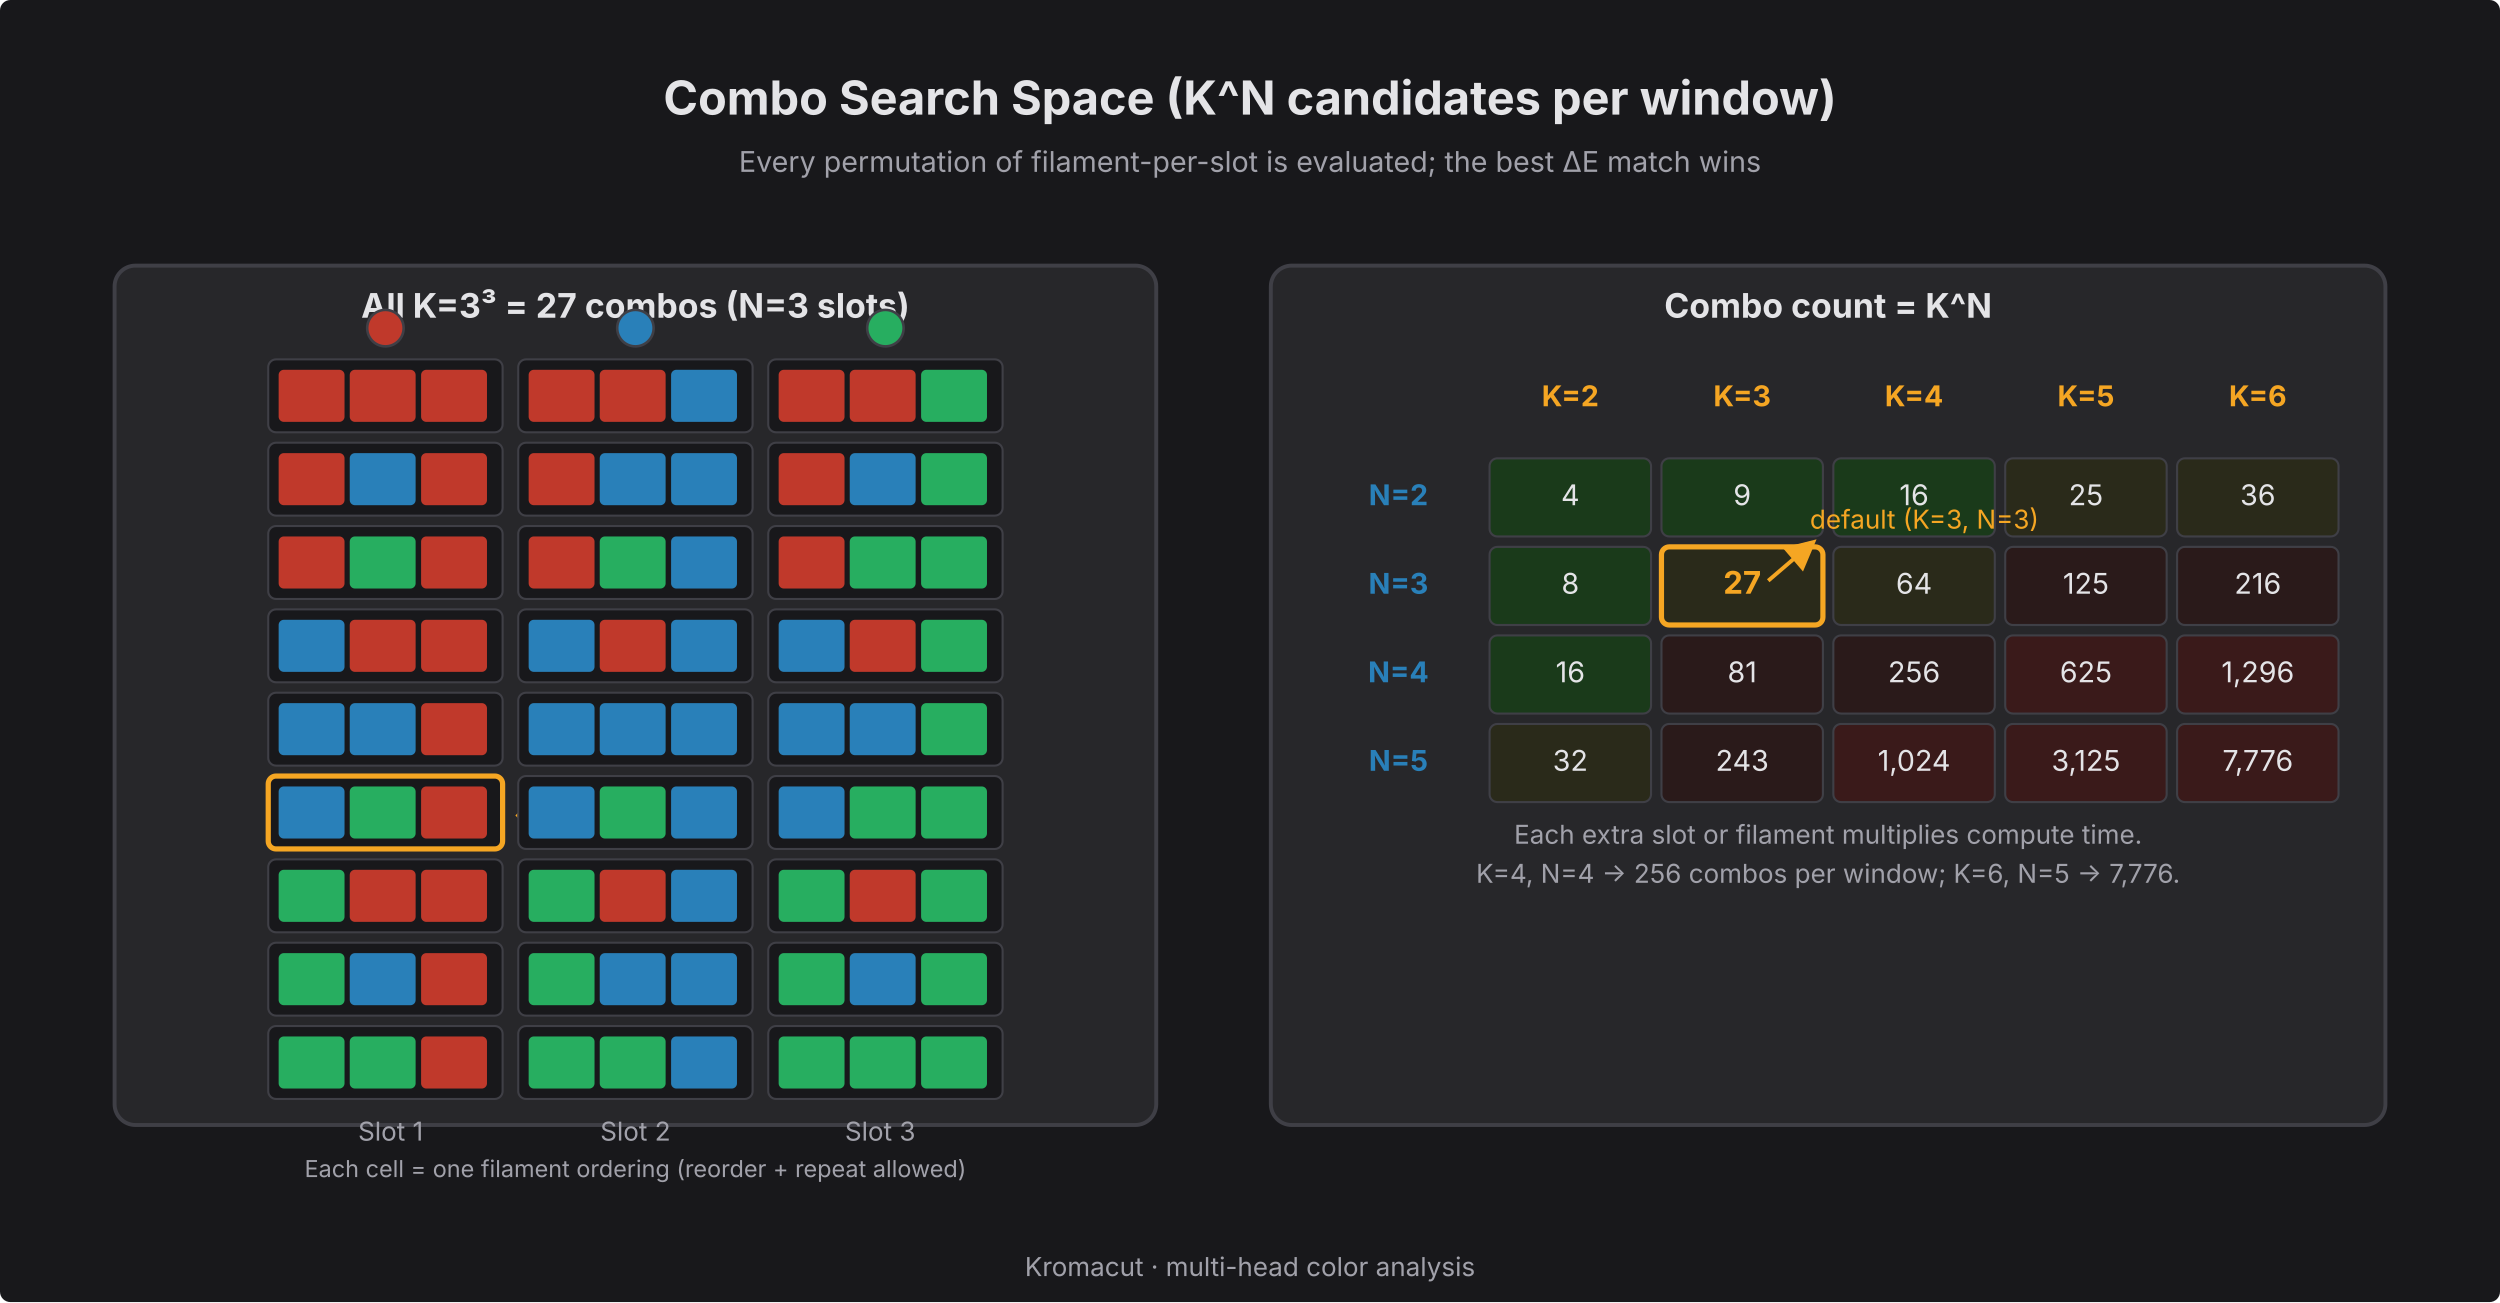
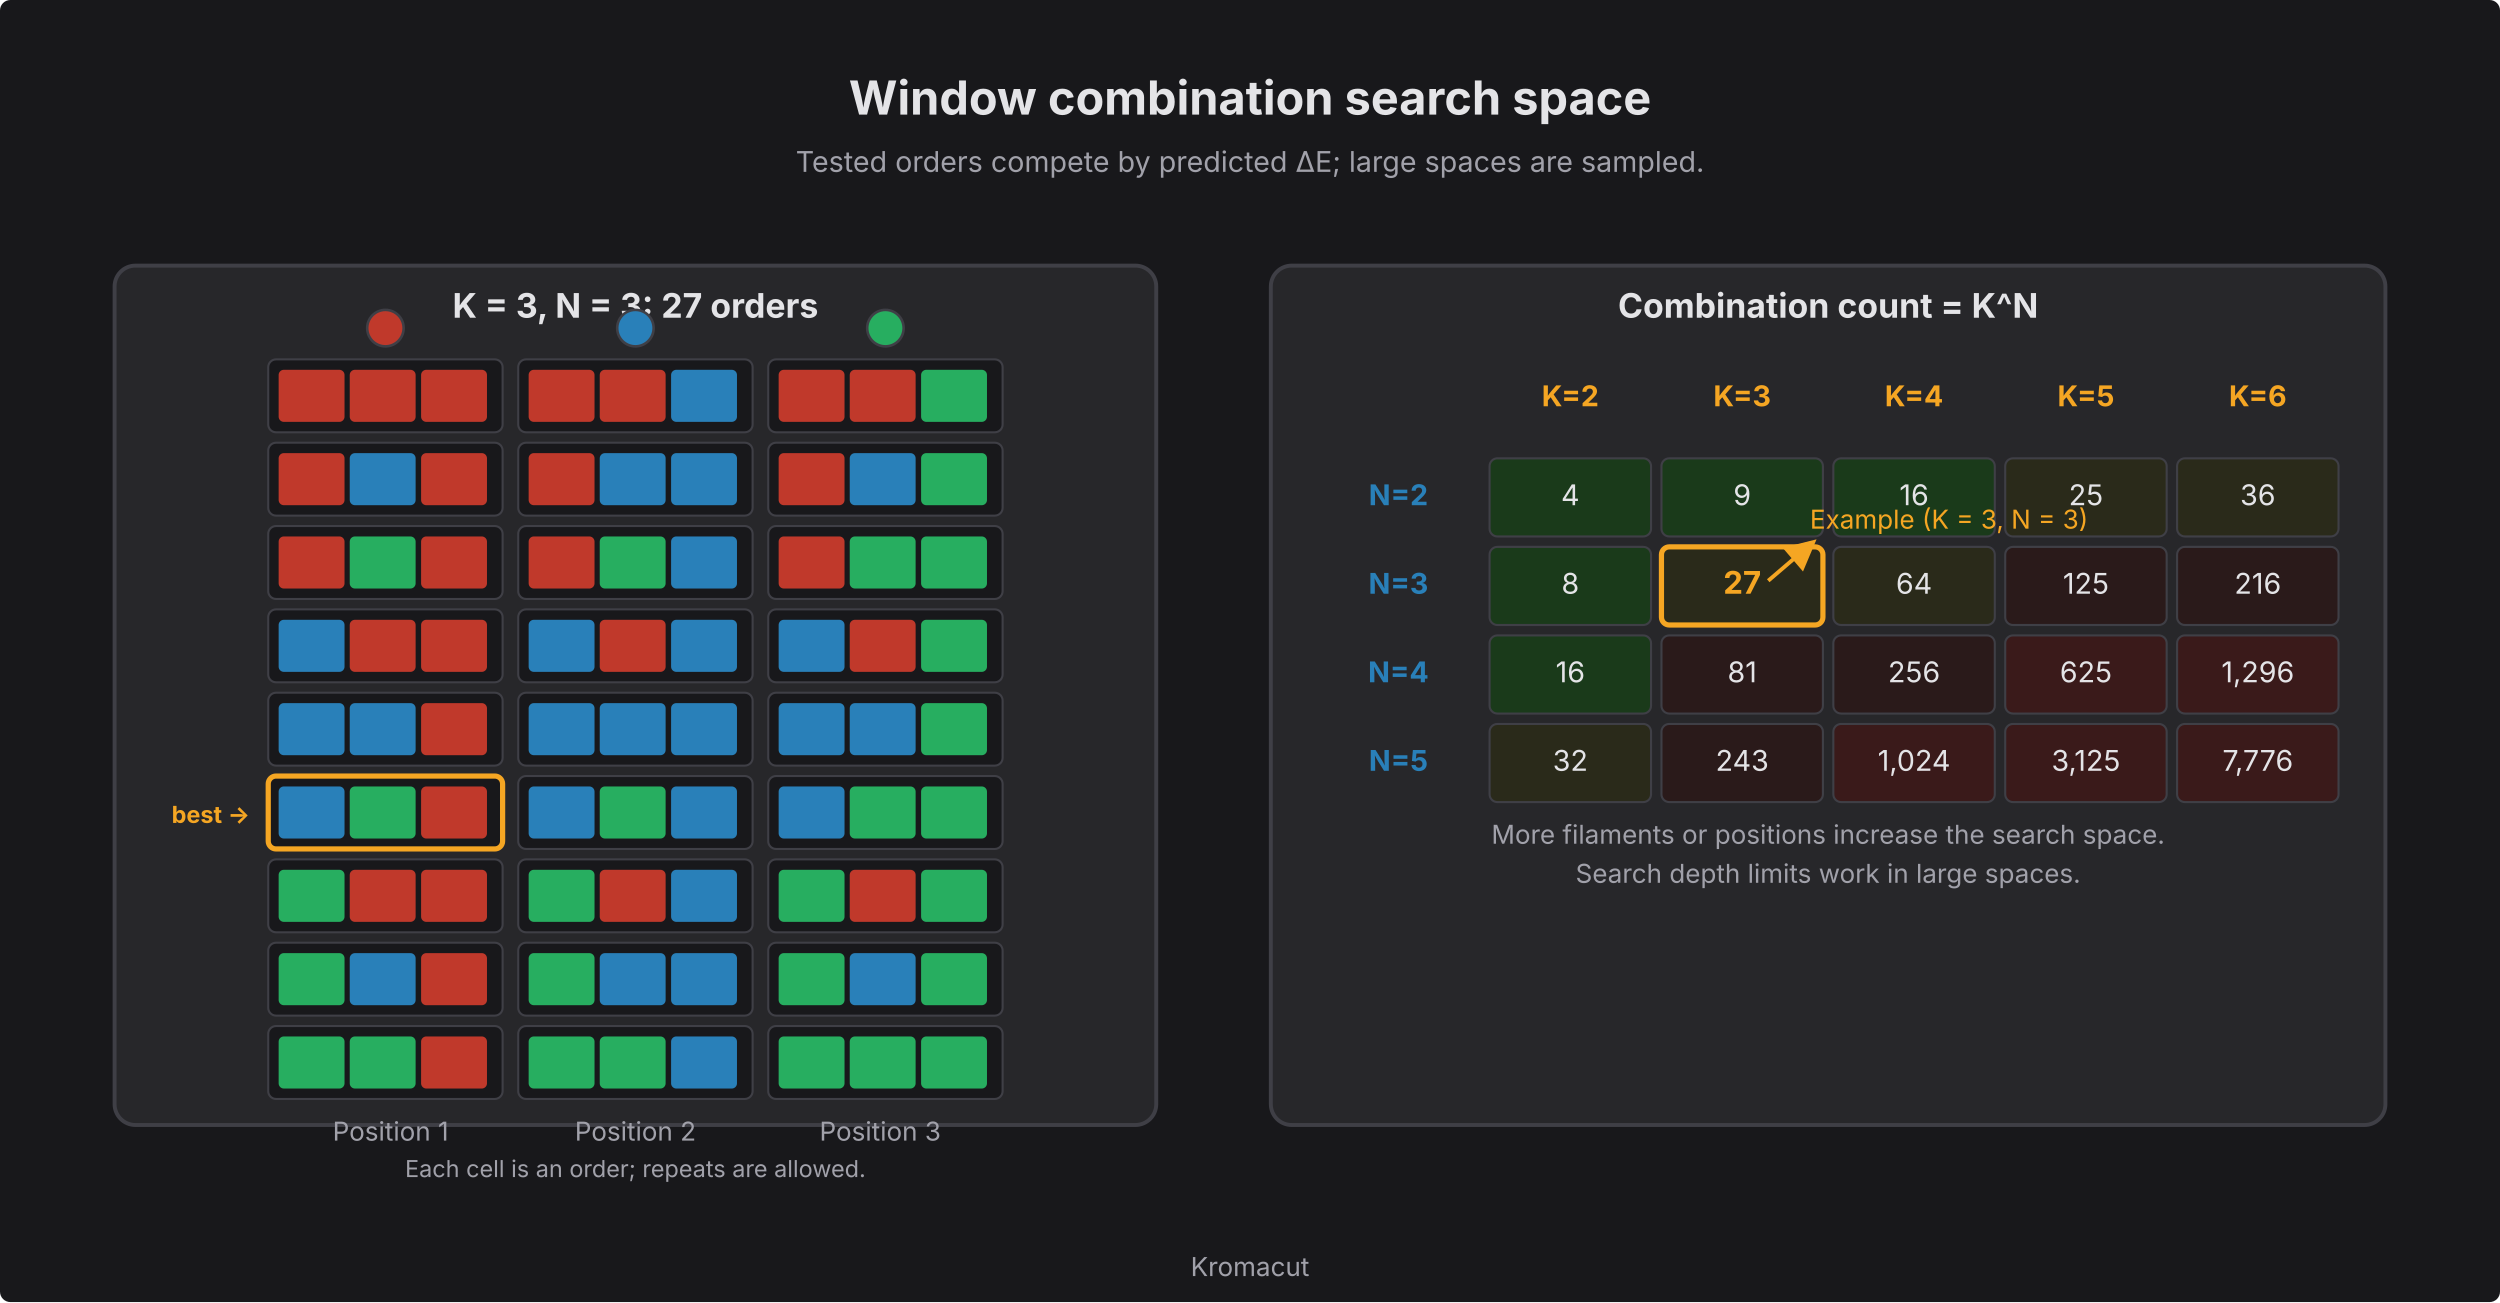
<svg xmlns="http://www.w3.org/2000/svg" width="960" height="500" viewBox="0 0 960 500" role="img" aria-labelledby="title desc">
  <defs>
    <marker id="arr" markerWidth="7" markerHeight="7" refX="3.5" refY="3.5" orient="auto">
      <path d="M0,0 L7,3.5 L0,7 Z" fill="#a1a1aa" />
    </marker>
    <marker id="arr_accent" markerWidth="8" markerHeight="8" refX="4" refY="4" orient="auto">
      <path d="M0,0 L8,4 L0,8 Z" fill="#f5a623" />
    </marker>
  </defs>
  <rect x="0.0" y="0.0" width="960.0" height="500.0" fill="#18181b" stroke="none" rx="4" />
-   <text x="480.0" y="44.0" font-size="18" fill="#e4e4e7" text-anchor="middle" font-weight="bold" font-family="Inter,ui-sans-serif,sans-serif">Combo Search Space  (K^N candidates per window)</text>
-   <text x="480.0" y="66.0" font-size="11" fill="#a1a1aa" text-anchor="middle" font-weight="normal" font-family="Inter,ui-sans-serif,sans-serif">Every permutation of filament-per-slot is evaluated; the best ΔE match wins</text>
+   <text x="480.0" y="44.0" font-size="18" fill="#e4e4e7" text-anchor="middle" font-weight="bold" font-family="Inter,ui-sans-serif,sans-serif" data-i18n="title">Window combination search space</text>
+   <text x="480.0" y="66.0" font-size="11" fill="#a1a1aa" text-anchor="middle" font-weight="normal" font-family="Inter,ui-sans-serif,sans-serif" data-i18n="subtitle">Tested orders compete by predicted ΔE; large spaces are sampled.</text>
  <rect x="44.0" y="102.0" width="400.0" height="330.0" fill="#27272a" stroke="#3f3f46" stroke-width="1.5" rx="8" />
-   <text x="244.0" y="122.0" font-size="13" fill="#e4e4e7" text-anchor="middle" font-weight="bold" font-family="Inter,ui-sans-serif,sans-serif">All K=3³ = 27 combos  (N=3 slots)</text>
+   <text x="244.0" y="122.0" font-size="13" fill="#e4e4e7" text-anchor="middle" font-weight="bold" font-family="Inter,ui-sans-serif,sans-serif" data-i18n="all">K = 3, N = 3: 27 orders</text>
  <circle cx="148.0" cy="126.0" r="7" fill="#c0392b" stroke="#3f3f46" stroke-width="1" />
  <circle cx="244.0" cy="126.0" r="7" fill="#2980b9" stroke="#3f3f46" stroke-width="1" />
  <circle cx="340.0" cy="126.0" r="7" fill="#27ae60" stroke="#3f3f46" stroke-width="1" />
  <rect x="103.0" y="138.0" width="90.0" height="28.0" fill="#18181b" stroke="#3f3f46" stroke-width="0.8" rx="3" />
  <rect x="107.0" y="142.0" width="25.3" height="20.0" fill="#c0392b" stroke="none" rx="2" />
  <rect x="134.3" y="142.0" width="25.3" height="20.0" fill="#c0392b" stroke="none" rx="2" />
  <rect x="161.7" y="142.0" width="25.3" height="20.0" fill="#c0392b" stroke="none" rx="2" />
  <rect x="199.0" y="138.0" width="90.0" height="28.0" fill="#18181b" stroke="#3f3f46" stroke-width="0.8" rx="3" />
  <rect x="203.0" y="142.0" width="25.3" height="20.0" fill="#c0392b" stroke="none" rx="2" />
  <rect x="230.3" y="142.0" width="25.3" height="20.0" fill="#c0392b" stroke="none" rx="2" />
  <rect x="257.7" y="142.0" width="25.3" height="20.0" fill="#2980b9" stroke="none" rx="2" />
  <rect x="295.0" y="138.0" width="90.0" height="28.0" fill="#18181b" stroke="#3f3f46" stroke-width="0.8" rx="3" />
  <rect x="299.0" y="142.0" width="25.3" height="20.0" fill="#c0392b" stroke="none" rx="2" />
  <rect x="326.3" y="142.0" width="25.3" height="20.0" fill="#c0392b" stroke="none" rx="2" />
  <rect x="353.7" y="142.0" width="25.3" height="20.0" fill="#27ae60" stroke="none" rx="2" />
  <rect x="103.0" y="170.0" width="90.0" height="28.0" fill="#18181b" stroke="#3f3f46" stroke-width="0.8" rx="3" />
  <rect x="107.0" y="174.0" width="25.3" height="20.0" fill="#c0392b" stroke="none" rx="2" />
  <rect x="134.3" y="174.0" width="25.3" height="20.0" fill="#2980b9" stroke="none" rx="2" />
  <rect x="161.7" y="174.0" width="25.3" height="20.0" fill="#c0392b" stroke="none" rx="2" />
  <rect x="199.0" y="170.0" width="90.0" height="28.0" fill="#18181b" stroke="#3f3f46" stroke-width="0.8" rx="3" />
  <rect x="203.0" y="174.0" width="25.3" height="20.0" fill="#c0392b" stroke="none" rx="2" />
  <rect x="230.3" y="174.0" width="25.3" height="20.0" fill="#2980b9" stroke="none" rx="2" />
  <rect x="257.7" y="174.0" width="25.3" height="20.0" fill="#2980b9" stroke="none" rx="2" />
  <rect x="295.0" y="170.0" width="90.0" height="28.0" fill="#18181b" stroke="#3f3f46" stroke-width="0.8" rx="3" />
  <rect x="299.0" y="174.0" width="25.3" height="20.0" fill="#c0392b" stroke="none" rx="2" />
  <rect x="326.3" y="174.0" width="25.3" height="20.0" fill="#2980b9" stroke="none" rx="2" />
  <rect x="353.7" y="174.0" width="25.3" height="20.0" fill="#27ae60" stroke="none" rx="2" />
  <rect x="103.0" y="202.0" width="90.0" height="28.0" fill="#18181b" stroke="#3f3f46" stroke-width="0.8" rx="3" />
  <rect x="107.0" y="206.0" width="25.3" height="20.0" fill="#c0392b" stroke="none" rx="2" />
  <rect x="134.3" y="206.0" width="25.3" height="20.0" fill="#27ae60" stroke="none" rx="2" />
  <rect x="161.7" y="206.0" width="25.3" height="20.0" fill="#c0392b" stroke="none" rx="2" />
  <rect x="199.0" y="202.0" width="90.0" height="28.0" fill="#18181b" stroke="#3f3f46" stroke-width="0.8" rx="3" />
  <rect x="203.0" y="206.0" width="25.3" height="20.0" fill="#c0392b" stroke="none" rx="2" />
  <rect x="230.3" y="206.0" width="25.3" height="20.0" fill="#27ae60" stroke="none" rx="2" />
  <rect x="257.7" y="206.0" width="25.3" height="20.0" fill="#2980b9" stroke="none" rx="2" />
  <rect x="295.0" y="202.0" width="90.0" height="28.0" fill="#18181b" stroke="#3f3f46" stroke-width="0.8" rx="3" />
  <rect x="299.0" y="206.0" width="25.3" height="20.0" fill="#c0392b" stroke="none" rx="2" />
  <rect x="326.3" y="206.0" width="25.3" height="20.0" fill="#27ae60" stroke="none" rx="2" />
  <rect x="353.7" y="206.0" width="25.3" height="20.0" fill="#27ae60" stroke="none" rx="2" />
  <rect x="103.0" y="234.0" width="90.0" height="28.0" fill="#18181b" stroke="#3f3f46" stroke-width="0.8" rx="3" />
  <rect x="107.0" y="238.0" width="25.3" height="20.0" fill="#2980b9" stroke="none" rx="2" />
  <rect x="134.3" y="238.0" width="25.3" height="20.0" fill="#c0392b" stroke="none" rx="2" />
  <rect x="161.7" y="238.0" width="25.3" height="20.0" fill="#c0392b" stroke="none" rx="2" />
  <rect x="199.0" y="234.0" width="90.0" height="28.0" fill="#18181b" stroke="#3f3f46" stroke-width="0.8" rx="3" />
  <rect x="203.0" y="238.0" width="25.3" height="20.0" fill="#2980b9" stroke="none" rx="2" />
  <rect x="230.3" y="238.0" width="25.3" height="20.0" fill="#c0392b" stroke="none" rx="2" />
  <rect x="257.7" y="238.0" width="25.3" height="20.0" fill="#2980b9" stroke="none" rx="2" />
  <rect x="295.0" y="234.0" width="90.0" height="28.0" fill="#18181b" stroke="#3f3f46" stroke-width="0.8" rx="3" />
  <rect x="299.0" y="238.0" width="25.3" height="20.0" fill="#2980b9" stroke="none" rx="2" />
  <rect x="326.3" y="238.0" width="25.3" height="20.0" fill="#c0392b" stroke="none" rx="2" />
  <rect x="353.7" y="238.0" width="25.3" height="20.0" fill="#27ae60" stroke="none" rx="2" />
  <rect x="103.0" y="266.0" width="90.0" height="28.0" fill="#18181b" stroke="#3f3f46" stroke-width="0.8" rx="3" />
  <rect x="107.0" y="270.0" width="25.3" height="20.0" fill="#2980b9" stroke="none" rx="2" />
  <rect x="134.3" y="270.0" width="25.3" height="20.0" fill="#2980b9" stroke="none" rx="2" />
  <rect x="161.7" y="270.0" width="25.3" height="20.0" fill="#c0392b" stroke="none" rx="2" />
  <rect x="199.0" y="266.0" width="90.0" height="28.0" fill="#18181b" stroke="#3f3f46" stroke-width="0.8" rx="3" />
  <rect x="203.0" y="270.0" width="25.3" height="20.0" fill="#2980b9" stroke="none" rx="2" />
  <rect x="230.3" y="270.0" width="25.3" height="20.0" fill="#2980b9" stroke="none" rx="2" />
  <rect x="257.7" y="270.0" width="25.3" height="20.0" fill="#2980b9" stroke="none" rx="2" />
  <rect x="295.0" y="266.0" width="90.0" height="28.0" fill="#18181b" stroke="#3f3f46" stroke-width="0.8" rx="3" />
  <rect x="299.0" y="270.0" width="25.3" height="20.0" fill="#2980b9" stroke="none" rx="2" />
  <rect x="326.3" y="270.0" width="25.3" height="20.0" fill="#2980b9" stroke="none" rx="2" />
  <rect x="353.7" y="270.0" width="25.3" height="20.0" fill="#27ae60" stroke="none" rx="2" />
  <rect x="103.0" y="298.0" width="90.0" height="28.0" fill="#18181b" stroke="#f5a623" stroke-width="2.0" rx="3" />
  <rect x="107.0" y="302.0" width="25.3" height="20.0" fill="#2980b9" stroke="none" rx="2" />
  <rect x="134.3" y="302.0" width="25.3" height="20.0" fill="#27ae60" stroke="none" rx="2" />
  <rect x="161.7" y="302.0" width="25.3" height="20.0" fill="#c0392b" stroke="none" rx="2" />
-   <text x="197.0" y="316.0" font-size="9" fill="#f5a623" text-anchor="start" font-weight="bold" font-family="Inter,ui-sans-serif,sans-serif">← best</text>
+   <text x="96.0" y="316.0" font-size="9" fill="#f5a623" text-anchor="end" font-weight="bold" font-family="Inter,ui-sans-serif,sans-serif" data-i18n="best">best →</text>
  <rect x="199.0" y="298.0" width="90.0" height="28.0" fill="#18181b" stroke="#3f3f46" stroke-width="0.8" rx="3" />
  <rect x="203.0" y="302.0" width="25.3" height="20.0" fill="#2980b9" stroke="none" rx="2" />
  <rect x="230.3" y="302.0" width="25.3" height="20.0" fill="#27ae60" stroke="none" rx="2" />
  <rect x="257.7" y="302.0" width="25.3" height="20.0" fill="#2980b9" stroke="none" rx="2" />
  <rect x="295.0" y="298.0" width="90.0" height="28.0" fill="#18181b" stroke="#3f3f46" stroke-width="0.8" rx="3" />
  <rect x="299.0" y="302.0" width="25.3" height="20.0" fill="#2980b9" stroke="none" rx="2" />
  <rect x="326.3" y="302.0" width="25.3" height="20.0" fill="#27ae60" stroke="none" rx="2" />
  <rect x="353.7" y="302.0" width="25.3" height="20.0" fill="#27ae60" stroke="none" rx="2" />
  <rect x="103.0" y="330.0" width="90.0" height="28.0" fill="#18181b" stroke="#3f3f46" stroke-width="0.8" rx="3" />
  <rect x="107.0" y="334.0" width="25.3" height="20.0" fill="#27ae60" stroke="none" rx="2" />
  <rect x="134.3" y="334.0" width="25.3" height="20.0" fill="#c0392b" stroke="none" rx="2" />
  <rect x="161.7" y="334.0" width="25.3" height="20.0" fill="#c0392b" stroke="none" rx="2" />
  <rect x="199.0" y="330.0" width="90.0" height="28.0" fill="#18181b" stroke="#3f3f46" stroke-width="0.8" rx="3" />
  <rect x="203.0" y="334.0" width="25.3" height="20.0" fill="#27ae60" stroke="none" rx="2" />
  <rect x="230.3" y="334.0" width="25.3" height="20.0" fill="#c0392b" stroke="none" rx="2" />
  <rect x="257.7" y="334.0" width="25.3" height="20.0" fill="#2980b9" stroke="none" rx="2" />
  <rect x="295.0" y="330.0" width="90.0" height="28.0" fill="#18181b" stroke="#3f3f46" stroke-width="0.8" rx="3" />
  <rect x="299.0" y="334.0" width="25.3" height="20.0" fill="#27ae60" stroke="none" rx="2" />
  <rect x="326.3" y="334.0" width="25.3" height="20.0" fill="#c0392b" stroke="none" rx="2" />
  <rect x="353.7" y="334.0" width="25.3" height="20.0" fill="#27ae60" stroke="none" rx="2" />
  <rect x="103.0" y="362.0" width="90.0" height="28.0" fill="#18181b" stroke="#3f3f46" stroke-width="0.8" rx="3" />
  <rect x="107.0" y="366.0" width="25.3" height="20.0" fill="#27ae60" stroke="none" rx="2" />
  <rect x="134.3" y="366.0" width="25.3" height="20.0" fill="#2980b9" stroke="none" rx="2" />
  <rect x="161.7" y="366.0" width="25.3" height="20.0" fill="#c0392b" stroke="none" rx="2" />
  <rect x="199.0" y="362.0" width="90.0" height="28.0" fill="#18181b" stroke="#3f3f46" stroke-width="0.8" rx="3" />
  <rect x="203.0" y="366.0" width="25.3" height="20.0" fill="#27ae60" stroke="none" rx="2" />
  <rect x="230.3" y="366.0" width="25.3" height="20.0" fill="#2980b9" stroke="none" rx="2" />
  <rect x="257.7" y="366.0" width="25.3" height="20.0" fill="#2980b9" stroke="none" rx="2" />
  <rect x="295.0" y="362.0" width="90.0" height="28.0" fill="#18181b" stroke="#3f3f46" stroke-width="0.8" rx="3" />
  <rect x="299.0" y="366.0" width="25.3" height="20.0" fill="#27ae60" stroke="none" rx="2" />
  <rect x="326.3" y="366.0" width="25.3" height="20.0" fill="#2980b9" stroke="none" rx="2" />
  <rect x="353.7" y="366.0" width="25.3" height="20.0" fill="#27ae60" stroke="none" rx="2" />
  <rect x="103.0" y="394.0" width="90.0" height="28.0" fill="#18181b" stroke="#3f3f46" stroke-width="0.8" rx="3" />
  <rect x="107.0" y="398.0" width="25.3" height="20.0" fill="#27ae60" stroke="none" rx="2" />
  <rect x="134.3" y="398.0" width="25.3" height="20.0" fill="#27ae60" stroke="none" rx="2" />
  <rect x="161.7" y="398.0" width="25.3" height="20.0" fill="#c0392b" stroke="none" rx="2" />
  <rect x="199.0" y="394.0" width="90.0" height="28.0" fill="#18181b" stroke="#3f3f46" stroke-width="0.8" rx="3" />
  <rect x="203.0" y="398.0" width="25.3" height="20.0" fill="#27ae60" stroke="none" rx="2" />
  <rect x="230.3" y="398.0" width="25.3" height="20.0" fill="#27ae60" stroke="none" rx="2" />
  <rect x="257.7" y="398.0" width="25.3" height="20.0" fill="#2980b9" stroke="none" rx="2" />
  <rect x="295.0" y="394.0" width="90.0" height="28.0" fill="#18181b" stroke="#3f3f46" stroke-width="0.8" rx="3" />
  <rect x="299.0" y="398.0" width="25.3" height="20.0" fill="#27ae60" stroke="none" rx="2" />
  <rect x="326.3" y="398.0" width="25.3" height="20.0" fill="#27ae60" stroke="none" rx="2" />
  <rect x="353.7" y="398.0" width="25.3" height="20.0" fill="#27ae60" stroke="none" rx="2" />
-   <text x="150.0" y="438.0" font-size="10" fill="#a1a1aa" text-anchor="middle" font-weight="normal" font-family="Inter,ui-sans-serif,sans-serif">Slot 1</text>
-   <text x="244.0" y="438.0" font-size="10" fill="#a1a1aa" text-anchor="middle" font-weight="normal" font-family="Inter,ui-sans-serif,sans-serif">Slot 2</text>
-   <text x="338.0" y="438.0" font-size="10" fill="#a1a1aa" text-anchor="middle" font-weight="normal" font-family="Inter,ui-sans-serif,sans-serif">Slot 3</text>
-   <text x="244.0" y="452.0" font-size="9" fill="#a1a1aa" text-anchor="middle" font-weight="normal" font-family="Inter,ui-sans-serif,sans-serif">Each cell = one filament ordering (reorder + repeat allowed)</text>
+   <text x="150.0" y="438.0" font-size="10" fill="#a1a1aa" text-anchor="middle" font-weight="normal" font-family="Inter,ui-sans-serif,sans-serif" data-i18n="position1">Position 1</text>
+   <text x="244.0" y="438.0" font-size="10" fill="#a1a1aa" text-anchor="middle" font-weight="normal" font-family="Inter,ui-sans-serif,sans-serif" data-i18n="position2">Position 2</text>
+   <text x="338.0" y="438.0" font-size="10" fill="#a1a1aa" text-anchor="middle" font-weight="normal" font-family="Inter,ui-sans-serif,sans-serif" data-i18n="position3">Position 3</text>
+   <text x="244.0" y="452.0" font-size="9" fill="#a1a1aa" text-anchor="middle" font-weight="normal" font-family="Inter,ui-sans-serif,sans-serif" data-i18n="cell">Each cell is an order; repeats are allowed.</text>
  <rect x="488.0" y="102.0" width="428.0" height="330.0" fill="#27272a" stroke="#3f3f46" stroke-width="1.5" rx="8" />
-   <text x="702.0" y="122.0" font-size="13" fill="#e4e4e7" text-anchor="middle" font-weight="bold" font-family="Inter,ui-sans-serif,sans-serif">Combo count  =  K^N</text>
-   <text x="603.0" y="156.0" font-size="11" fill="#f5a623" text-anchor="middle" font-weight="bold" font-family="Inter,ui-sans-serif,sans-serif">K=2</text>
-   <text x="669.0" y="156.0" font-size="11" fill="#f5a623" text-anchor="middle" font-weight="bold" font-family="Inter,ui-sans-serif,sans-serif">K=3</text>
-   <text x="735.0" y="156.0" font-size="11" fill="#f5a623" text-anchor="middle" font-weight="bold" font-family="Inter,ui-sans-serif,sans-serif">K=4</text>
-   <text x="801.0" y="156.0" font-size="11" fill="#f5a623" text-anchor="middle" font-weight="bold" font-family="Inter,ui-sans-serif,sans-serif">K=5</text>
-   <text x="867.0" y="156.0" font-size="11" fill="#f5a623" text-anchor="middle" font-weight="bold" font-family="Inter,ui-sans-serif,sans-serif">K=6</text>
-   <text x="537.0" y="194.0" font-size="11" fill="#2980b9" text-anchor="middle" font-weight="bold" font-family="Inter,ui-sans-serif,sans-serif">N=2</text>
+   <text x="702.0" y="122.0" font-size="13" fill="#e4e4e7" text-anchor="middle" font-weight="bold" font-family="Inter,ui-sans-serif,sans-serif" data-i18n="count">Combination count = K^N</text>
+   <text x="603.0" y="156.0" font-size="11" fill="#f5a623" text-anchor="middle" font-weight="bold" font-family="Inter,ui-sans-serif,sans-serif" data-i18n="valueK2">K=2</text>
+   <text x="669.0" y="156.0" font-size="11" fill="#f5a623" text-anchor="middle" font-weight="bold" font-family="Inter,ui-sans-serif,sans-serif" data-i18n="valueK3">K=3</text>
+   <text x="735.0" y="156.0" font-size="11" fill="#f5a623" text-anchor="middle" font-weight="bold" font-family="Inter,ui-sans-serif,sans-serif" data-i18n="valueK4">K=4</text>
+   <text x="801.0" y="156.0" font-size="11" fill="#f5a623" text-anchor="middle" font-weight="bold" font-family="Inter,ui-sans-serif,sans-serif" data-i18n="valueK5">K=5</text>
+   <text x="867.0" y="156.0" font-size="11" fill="#f5a623" text-anchor="middle" font-weight="bold" font-family="Inter,ui-sans-serif,sans-serif" data-i18n="valueK6">K=6</text>
+   <text x="537.0" y="194.0" font-size="11" fill="#2980b9" text-anchor="middle" font-weight="bold" font-family="Inter,ui-sans-serif,sans-serif" data-i18n="valueN2">N=2</text>
  <rect x="572.0" y="176.0" width="62.0" height="30.0" fill="#1a3a1a" stroke="#3f3f46" stroke-width="0.8" rx="3" />
-   <text x="603.0" y="194.0" font-size="11" fill="#e4e4e7" text-anchor="middle" font-weight="normal" font-family="Inter,ui-sans-serif,sans-serif">4</text>
+   <text x="603.0" y="194.0" font-size="11" fill="#e4e4e7" text-anchor="middle" font-weight="normal" font-family="Inter,ui-sans-serif,sans-serif" data-i18n="value4">4</text>
  <rect x="638.0" y="176.0" width="62.0" height="30.0" fill="#1a3a1a" stroke="#3f3f46" stroke-width="0.8" rx="3" />
-   <text x="669.0" y="194.0" font-size="11" fill="#e4e4e7" text-anchor="middle" font-weight="normal" font-family="Inter,ui-sans-serif,sans-serif">9</text>
+   <text x="669.0" y="194.0" font-size="11" fill="#e4e4e7" text-anchor="middle" font-weight="normal" font-family="Inter,ui-sans-serif,sans-serif" data-i18n="value9">9</text>
  <rect x="704.0" y="176.0" width="62.0" height="30.0" fill="#1a3a1a" stroke="#3f3f46" stroke-width="0.8" rx="3" />
-   <text x="735.0" y="194.0" font-size="11" fill="#e4e4e7" text-anchor="middle" font-weight="normal" font-family="Inter,ui-sans-serif,sans-serif">16</text>
+   <text x="735.0" y="194.0" font-size="11" fill="#e4e4e7" text-anchor="middle" font-weight="normal" font-family="Inter,ui-sans-serif,sans-serif" data-i18n="value16">16</text>
  <rect x="770.0" y="176.0" width="62.0" height="30.0" fill="#2a2a1a" stroke="#3f3f46" stroke-width="0.8" rx="3" />
-   <text x="801.0" y="194.0" font-size="11" fill="#e4e4e7" text-anchor="middle" font-weight="normal" font-family="Inter,ui-sans-serif,sans-serif">25</text>
+   <text x="801.0" y="194.0" font-size="11" fill="#e4e4e7" text-anchor="middle" font-weight="normal" font-family="Inter,ui-sans-serif,sans-serif" data-i18n="value25">25</text>
  <rect x="836.0" y="176.0" width="62.0" height="30.0" fill="#2a2a1a" stroke="#3f3f46" stroke-width="0.8" rx="3" />
-   <text x="867.0" y="194.0" font-size="11" fill="#e4e4e7" text-anchor="middle" font-weight="normal" font-family="Inter,ui-sans-serif,sans-serif">36</text>
-   <text x="537.0" y="228.0" font-size="11" fill="#2980b9" text-anchor="middle" font-weight="bold" font-family="Inter,ui-sans-serif,sans-serif">N=3</text>
+   <text x="867.0" y="194.0" font-size="11" fill="#e4e4e7" text-anchor="middle" font-weight="normal" font-family="Inter,ui-sans-serif,sans-serif" data-i18n="value36">36</text>
+   <text x="537.0" y="228.0" font-size="11" fill="#2980b9" text-anchor="middle" font-weight="bold" font-family="Inter,ui-sans-serif,sans-serif" data-i18n="valueN3">N=3</text>
  <rect x="572.0" y="210.0" width="62.0" height="30.0" fill="#1a3a1a" stroke="#3f3f46" stroke-width="0.8" rx="3" />
-   <text x="603.0" y="228.0" font-size="11" fill="#e4e4e7" text-anchor="middle" font-weight="normal" font-family="Inter,ui-sans-serif,sans-serif">8</text>
+   <text x="603.0" y="228.0" font-size="11" fill="#e4e4e7" text-anchor="middle" font-weight="normal" font-family="Inter,ui-sans-serif,sans-serif" data-i18n="value8">8</text>
  <rect x="638.0" y="210.0" width="62.0" height="30.0" fill="#2a2a1a" stroke="#f5a623" stroke-width="2.0" rx="3" />
-   <text x="669.0" y="228.0" font-size="12" fill="#f5a623" text-anchor="middle" font-weight="bold" font-family="Inter,ui-sans-serif,sans-serif">27</text>
+   <text x="669.0" y="228.0" font-size="12" fill="#f5a623" text-anchor="middle" font-weight="bold" font-family="Inter,ui-sans-serif,sans-serif" data-i18n="value27">27</text>
  <rect x="704.0" y="210.0" width="62.0" height="30.0" fill="#2a2a1a" stroke="#3f3f46" stroke-width="0.8" rx="3" />
-   <text x="735.0" y="228.0" font-size="11" fill="#e4e4e7" text-anchor="middle" font-weight="normal" font-family="Inter,ui-sans-serif,sans-serif">64</text>
+   <text x="735.0" y="228.0" font-size="11" fill="#e4e4e7" text-anchor="middle" font-weight="normal" font-family="Inter,ui-sans-serif,sans-serif" data-i18n="value64">64</text>
  <rect x="770.0" y="210.0" width="62.0" height="30.0" fill="#2a1a1a" stroke="#3f3f46" stroke-width="0.8" rx="3" />
-   <text x="801.0" y="228.0" font-size="11" fill="#e4e4e7" text-anchor="middle" font-weight="normal" font-family="Inter,ui-sans-serif,sans-serif">125</text>
+   <text x="801.0" y="228.0" font-size="11" fill="#e4e4e7" text-anchor="middle" font-weight="normal" font-family="Inter,ui-sans-serif,sans-serif" data-i18n="value125">125</text>
  <rect x="836.0" y="210.0" width="62.0" height="30.0" fill="#2a1a1a" stroke="#3f3f46" stroke-width="0.8" rx="3" />
-   <text x="867.0" y="228.0" font-size="11" fill="#e4e4e7" text-anchor="middle" font-weight="normal" font-family="Inter,ui-sans-serif,sans-serif">216</text>
-   <text x="537.0" y="262.0" font-size="11" fill="#2980b9" text-anchor="middle" font-weight="bold" font-family="Inter,ui-sans-serif,sans-serif">N=4</text>
+   <text x="867.0" y="228.0" font-size="11" fill="#e4e4e7" text-anchor="middle" font-weight="normal" font-family="Inter,ui-sans-serif,sans-serif" data-i18n="value216">216</text>
+   <text x="537.0" y="262.0" font-size="11" fill="#2980b9" text-anchor="middle" font-weight="bold" font-family="Inter,ui-sans-serif,sans-serif" data-i18n="valueN4">N=4</text>
  <rect x="572.0" y="244.0" width="62.0" height="30.0" fill="#1a3a1a" stroke="#3f3f46" stroke-width="0.8" rx="3" />
-   <text x="603.0" y="262.0" font-size="11" fill="#e4e4e7" text-anchor="middle" font-weight="normal" font-family="Inter,ui-sans-serif,sans-serif">16</text>
+   <text x="603.0" y="262.0" font-size="11" fill="#e4e4e7" text-anchor="middle" font-weight="normal" font-family="Inter,ui-sans-serif,sans-serif" data-i18n="value16">16</text>
  <rect x="638.0" y="244.0" width="62.0" height="30.0" fill="#2a1a1a" stroke="#3f3f46" stroke-width="0.8" rx="3" />
-   <text x="669.0" y="262.0" font-size="11" fill="#e4e4e7" text-anchor="middle" font-weight="normal" font-family="Inter,ui-sans-serif,sans-serif">81</text>
+   <text x="669.0" y="262.0" font-size="11" fill="#e4e4e7" text-anchor="middle" font-weight="normal" font-family="Inter,ui-sans-serif,sans-serif" data-i18n="value81">81</text>
  <rect x="704.0" y="244.0" width="62.0" height="30.0" fill="#2a1a1a" stroke="#3f3f46" stroke-width="0.8" rx="3" />
-   <text x="735.0" y="262.0" font-size="11" fill="#e4e4e7" text-anchor="middle" font-weight="normal" font-family="Inter,ui-sans-serif,sans-serif">256</text>
+   <text x="735.0" y="262.0" font-size="11" fill="#e4e4e7" text-anchor="middle" font-weight="normal" font-family="Inter,ui-sans-serif,sans-serif" data-i18n="value256">256</text>
  <rect x="770.0" y="244.0" width="62.0" height="30.0" fill="#3a1a1a" stroke="#3f3f46" stroke-width="0.8" rx="3" />
-   <text x="801.0" y="262.0" font-size="11" fill="#e4e4e7" text-anchor="middle" font-weight="normal" font-family="Inter,ui-sans-serif,sans-serif">625</text>
+   <text x="801.0" y="262.0" font-size="11" fill="#e4e4e7" text-anchor="middle" font-weight="normal" font-family="Inter,ui-sans-serif,sans-serif" data-i18n="value625">625</text>
  <rect x="836.0" y="244.0" width="62.0" height="30.0" fill="#3a1a1a" stroke="#3f3f46" stroke-width="0.8" rx="3" />
-   <text x="867.0" y="262.0" font-size="11" fill="#e4e4e7" text-anchor="middle" font-weight="normal" font-family="Inter,ui-sans-serif,sans-serif">1,296</text>
-   <text x="537.0" y="296.0" font-size="11" fill="#2980b9" text-anchor="middle" font-weight="bold" font-family="Inter,ui-sans-serif,sans-serif">N=5</text>
+   <text x="867.0" y="262.0" font-size="11" fill="#e4e4e7" text-anchor="middle" font-weight="normal" font-family="Inter,ui-sans-serif,sans-serif" data-i18n="value1296">1,296</text>
+   <text x="537.0" y="296.0" font-size="11" fill="#2980b9" text-anchor="middle" font-weight="bold" font-family="Inter,ui-sans-serif,sans-serif" data-i18n="valueN5">N=5</text>
  <rect x="572.0" y="278.0" width="62.0" height="30.0" fill="#2a2a1a" stroke="#3f3f46" stroke-width="0.8" rx="3" />
-   <text x="603.0" y="296.0" font-size="11" fill="#e4e4e7" text-anchor="middle" font-weight="normal" font-family="Inter,ui-sans-serif,sans-serif">32</text>
+   <text x="603.0" y="296.0" font-size="11" fill="#e4e4e7" text-anchor="middle" font-weight="normal" font-family="Inter,ui-sans-serif,sans-serif" data-i18n="value32">32</text>
  <rect x="638.0" y="278.0" width="62.0" height="30.0" fill="#2a1a1a" stroke="#3f3f46" stroke-width="0.8" rx="3" />
-   <text x="669.0" y="296.0" font-size="11" fill="#e4e4e7" text-anchor="middle" font-weight="normal" font-family="Inter,ui-sans-serif,sans-serif">243</text>
+   <text x="669.0" y="296.0" font-size="11" fill="#e4e4e7" text-anchor="middle" font-weight="normal" font-family="Inter,ui-sans-serif,sans-serif" data-i18n="value243">243</text>
  <rect x="704.0" y="278.0" width="62.0" height="30.0" fill="#3a1a1a" stroke="#3f3f46" stroke-width="0.8" rx="3" />
-   <text x="735.0" y="296.0" font-size="11" fill="#e4e4e7" text-anchor="middle" font-weight="normal" font-family="Inter,ui-sans-serif,sans-serif">1,024</text>
+   <text x="735.0" y="296.0" font-size="11" fill="#e4e4e7" text-anchor="middle" font-weight="normal" font-family="Inter,ui-sans-serif,sans-serif" data-i18n="value1024">1,024</text>
  <rect x="770.0" y="278.0" width="62.0" height="30.0" fill="#3a1a1a" stroke="#3f3f46" stroke-width="0.8" rx="3" />
-   <text x="801.0" y="296.0" font-size="11" fill="#e4e4e7" text-anchor="middle" font-weight="normal" font-family="Inter,ui-sans-serif,sans-serif">3,125</text>
+   <text x="801.0" y="296.0" font-size="11" fill="#e4e4e7" text-anchor="middle" font-weight="normal" font-family="Inter,ui-sans-serif,sans-serif" data-i18n="value3125">3,125</text>
  <rect x="836.0" y="278.0" width="62.0" height="30.0" fill="#3a1a1a" stroke="#3f3f46" stroke-width="0.8" rx="3" />
-   <text x="867.0" y="296.0" font-size="11" fill="#e4e4e7" text-anchor="middle" font-weight="normal" font-family="Inter,ui-sans-serif,sans-serif">7,776</text>
+   <text x="867.0" y="296.0" font-size="11" fill="#e4e4e7" text-anchor="middle" font-weight="normal" font-family="Inter,ui-sans-serif,sans-serif" data-i18n="value7776">7,776</text>
  <line x1="679.0" y1="223.0" x2="693.0" y2="211.0" stroke="#f5a623" stroke-width="1.5" marker-end="url(#arr_accent)" />
-   <text x="695.0" y="203.0" font-size="10" fill="#f5a623" text-anchor="start" font-weight="normal" font-family="Inter,ui-sans-serif,sans-serif">default  (K=3, N=3)</text>
-   <text x="702.0" y="324.0" font-size="10" fill="#a1a1aa" text-anchor="middle" font-weight="normal" font-family="Inter,ui-sans-serif,sans-serif">Each extra slot or filament multiplies compute time.</text>
-   <text x="702.0" y="339.0" font-size="10" fill="#a1a1aa" text-anchor="middle" font-weight="normal" font-family="Inter,ui-sans-serif,sans-serif">K=4, N=4 → 256 combos per window; K=6, N=5 → 7,776.</text>
-   <text x="480.0" y="490.0" font-size="10" fill="#a1a1aa" text-anchor="middle" font-weight="normal" font-family="Inter,ui-sans-serif,sans-serif">Kromacut · multi-head color analysis</text>
+   <text x="695.0" y="203.0" font-size="10" fill="#f5a623" text-anchor="start" font-weight="normal" font-family="Inter,ui-sans-serif,sans-serif" data-i18n="example">Example (K = 3, N = 3)</text>
+   <text x="702.0" y="324.0" font-size="10" fill="#a1a1aa" text-anchor="middle" font-weight="normal" font-family="Inter,ui-sans-serif,sans-serif" data-i18n="growth">More filaments or positions increase the search space.</text>
+   <text x="702.0" y="339.0" font-size="10" fill="#a1a1aa" text-anchor="middle" font-weight="normal" font-family="Inter,ui-sans-serif,sans-serif" data-i18n="limit">Search depth limits work in large spaces.</text>
+   <text x="480.0" y="490.0" font-size="10" fill="#a1a1aa" text-anchor="middle" font-weight="normal" font-family="Inter,ui-sans-serif,sans-serif" data-i18n="credit">Kromacut</text>
</svg>
